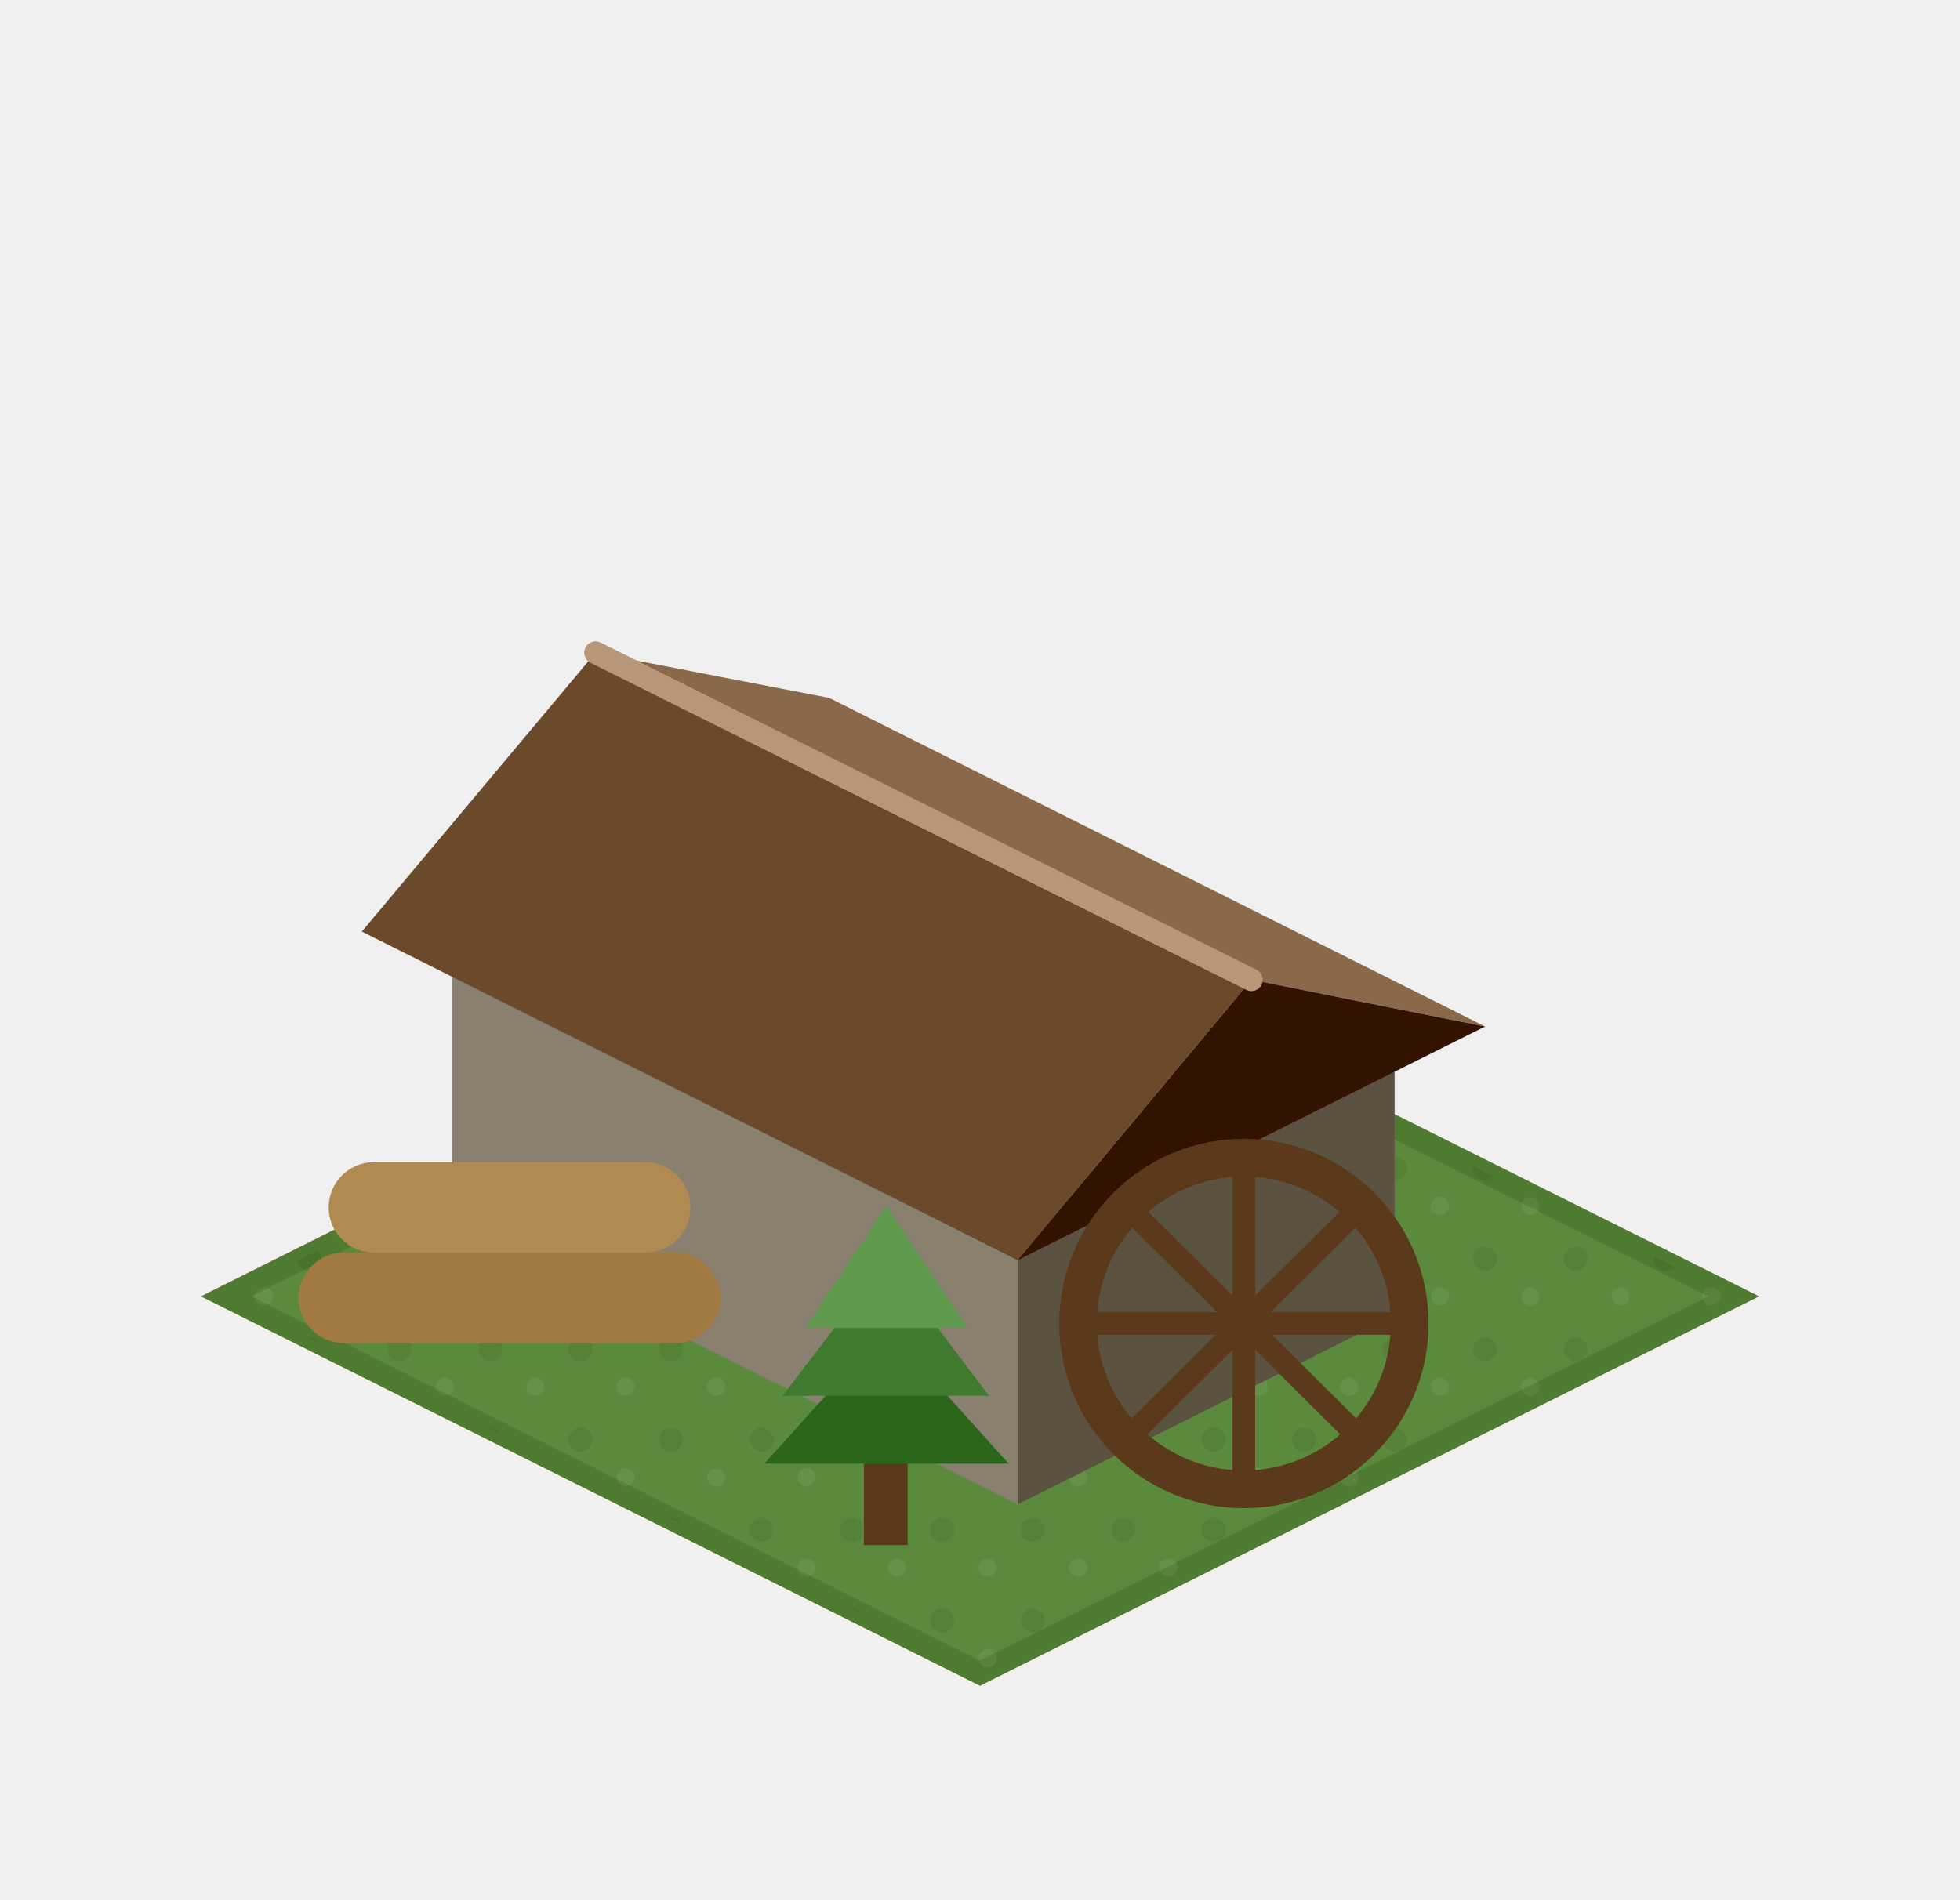
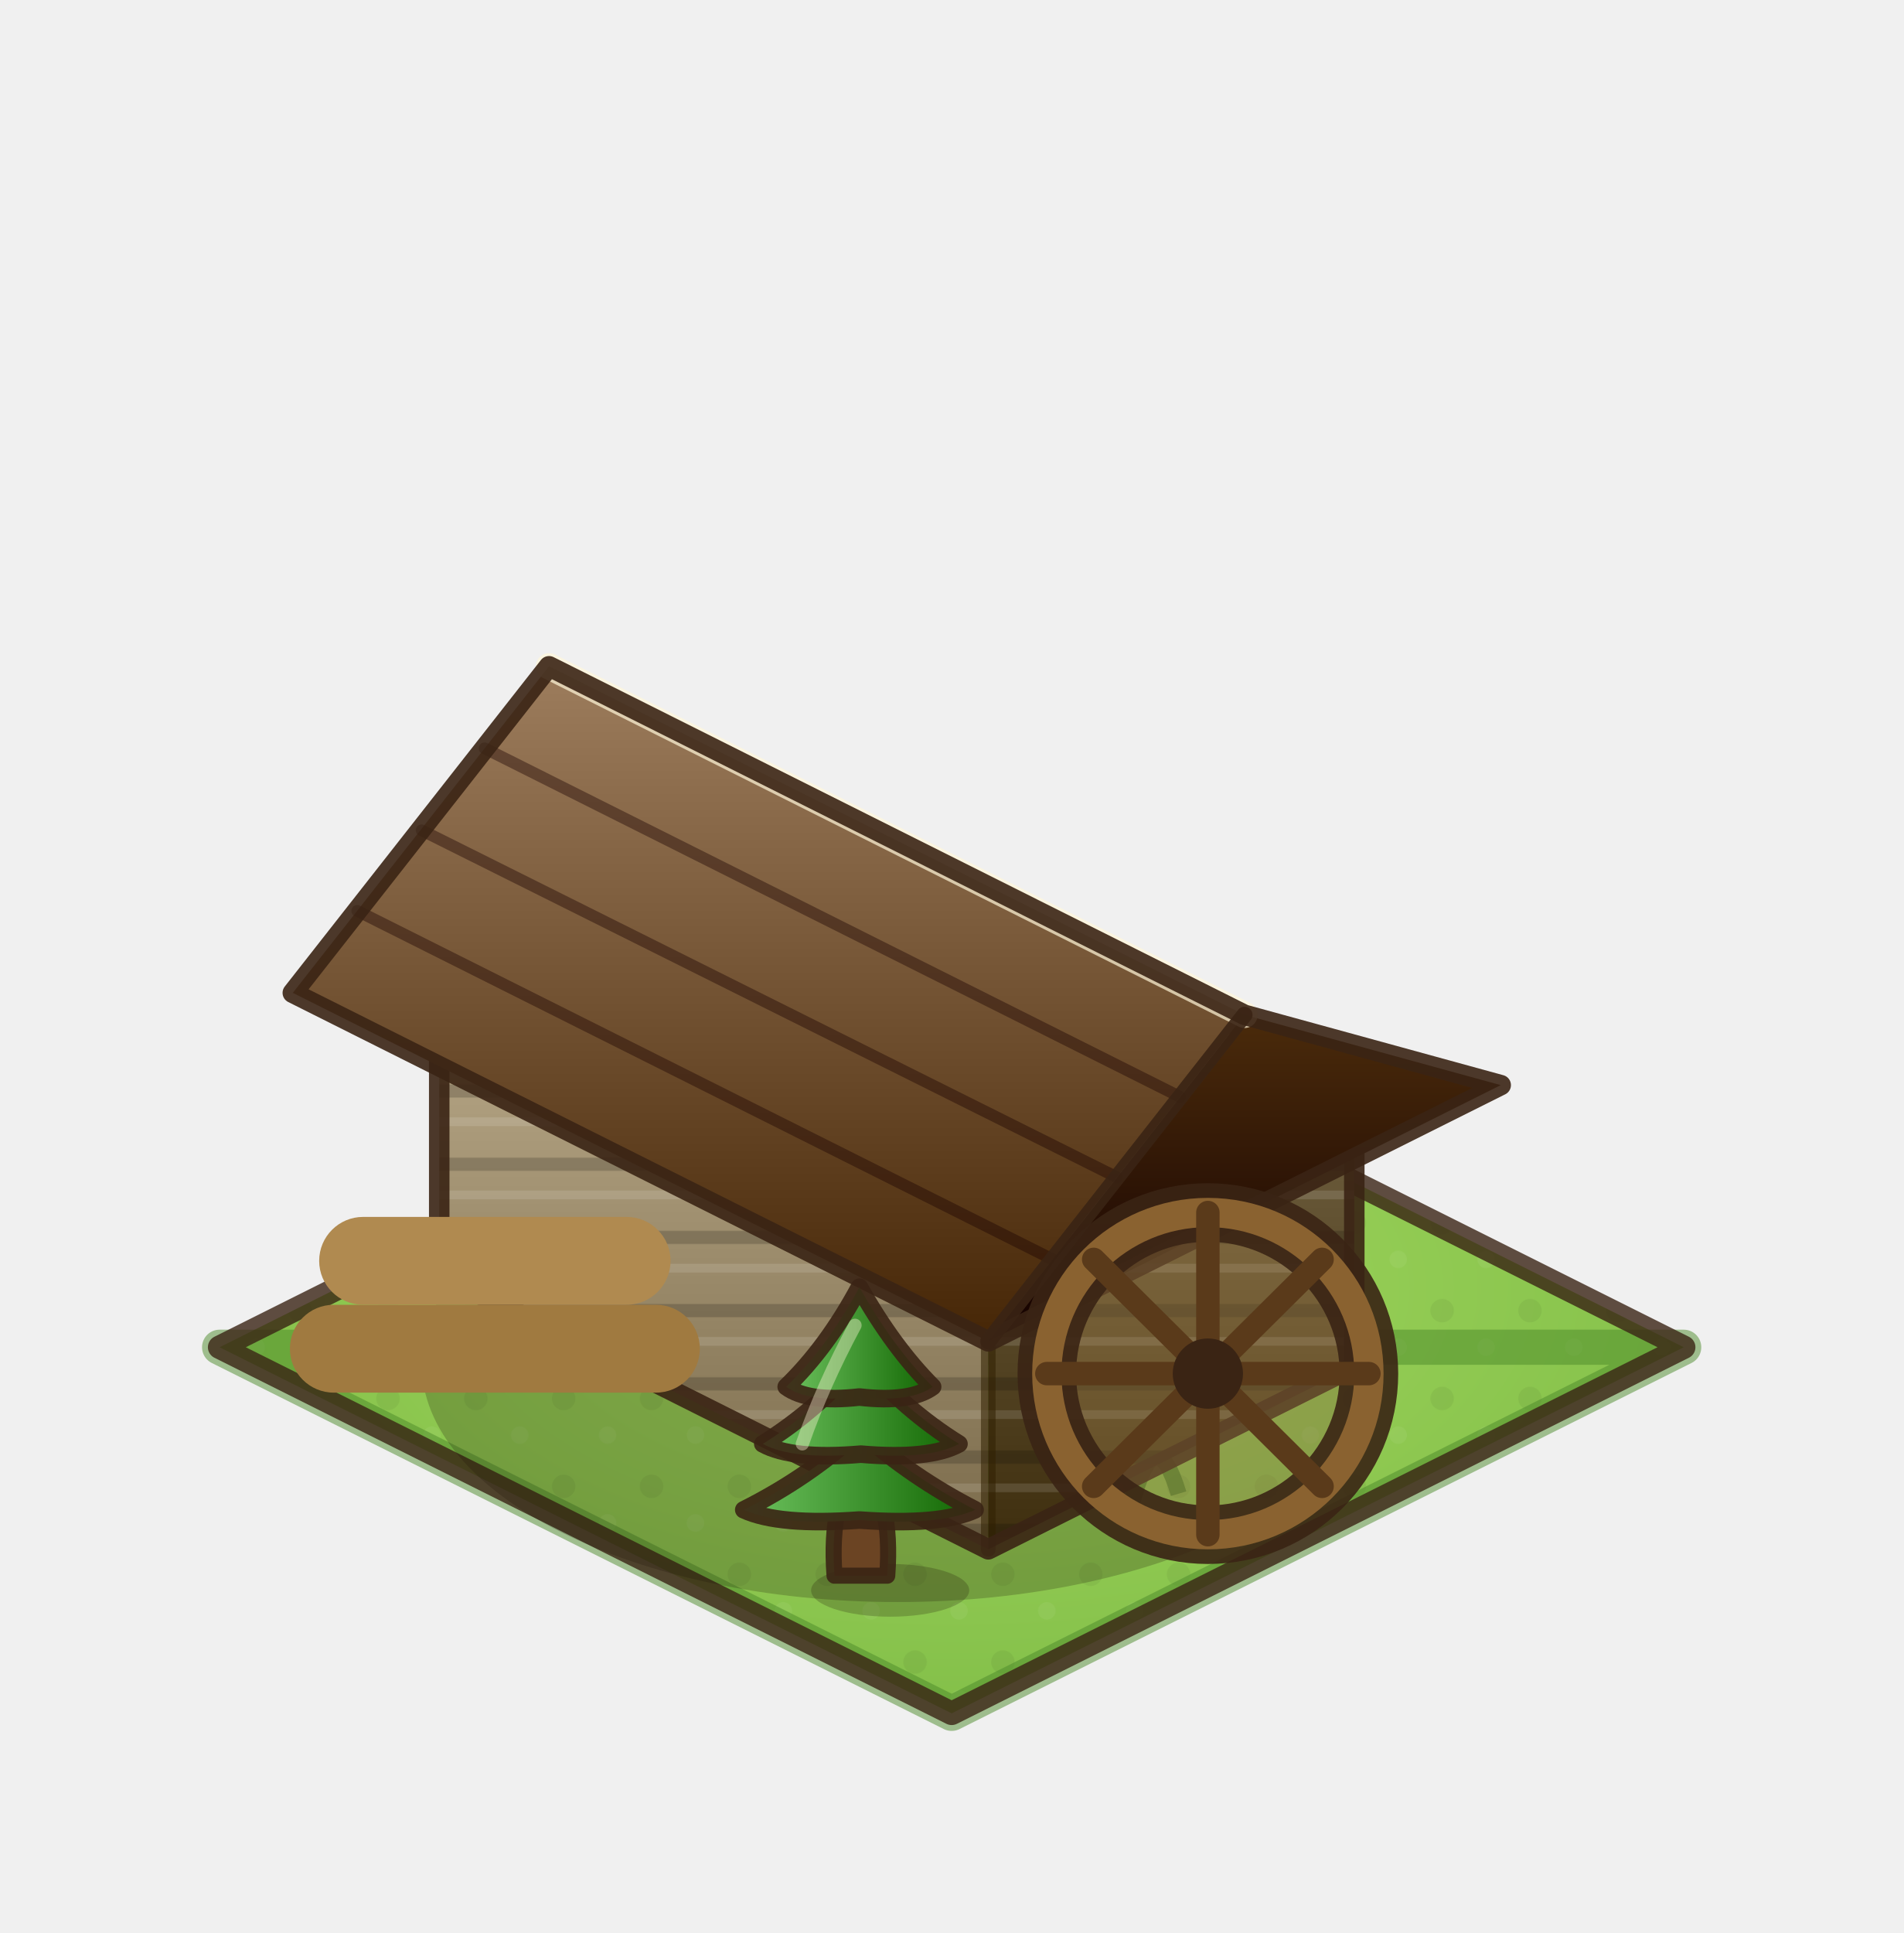
- <svg xmlns="http://www.w3.org/2000/svg" viewBox="35 -16 130 126" width="130" height="126" shape-rendering="geometricPrecision">
+ <svg xmlns="http://www.w3.org/2000/svg" viewBox="35 -22 130 132" width="130" height="132" shape-rendering="geometricPrecision">
  <defs>
    <pattern id="gtex" width="6" height="6" patternUnits="userSpaceOnUse">
      <circle cx="1.5" cy="1.5" r="0.8" fill="#000" opacity="0.18" />
      <circle cx="4.5" cy="4" r="0.6" fill="#fff" opacity="0.18" />
    </pattern>
    <pattern id="stripes" width="8" height="8" patternUnits="userSpaceOnUse" patternTransform="rotate(45)">
      <rect width="4" height="8" fill="#fff" opacity="0.35" />
    </pattern>
+     <pattern id="stonetex" width="12" height="7" patternUnits="userSpaceOnUse">
+       <path d="M0,3.5 h12 M6,0 v3.5 M0,3.5 v3.5 M12,3.5 v3.5" stroke="#000" stroke-width="0.9" fill="none" opacity="0.16" />
+     </pattern>
+     <pattern id="planktex" width="12" height="5" patternUnits="userSpaceOnUse">
+       <path d="M0,2.5 h12" stroke="#000" stroke-width="0.9" opacity="0.18" />
+       <path d="M0,4.6 h12" stroke="#fff" stroke-width="0.6" opacity="0.12" />
+     </pattern>
  </defs>
-   <polygon points="100,45 150,70 100,95 50,70" fill="#5c8a3c" />
-   <polygon points="100,45 150,70 100,95 50,70" fill="none" stroke="#4e7a32" stroke-width="1.5" />
-   <polygon points="100,45 150,70 100,95 50,70" fill="url(#gtex)" opacity="0.35" />
-   <polygon points="65,65 102.5,83.8 102.5,64.6 65,45.8" fill="#8a8070" />
-   <polygon points="102.5,83.8 127.5,71.3 127.5,52.1 102.5,64.6" fill="#5c5242" />
-   <polygon points="90,33.3 127.5,52.1 102.5,64.6 65,45.8" fill="#c2b8a8" />
-   <polyline points="65,45.8 102.5,64.6 127.5,52.1" fill="none" stroke="#e3d9c9" stroke-width="1" opacity="0.6" />
-   <polygon points="90,30.3 133.5,52.1 118,49 74.5,27.3" fill="#896949" />
-   <polygon points="102.5,67.6 133.5,52.1 118,49" fill="#321200" />
-   <polygon points="59,45.8 102.5,67.6 118,49 74.5,27.3" fill="#6a4a2a" />
-   <line x1="74.5" y1="27.3" x2="118" y2="49" stroke="#b79777" stroke-width="1.5" stroke-linecap="round" />
-   <circle cx="117.5" cy="71.8" r="11" fill="none" stroke="#5a3a1a" stroke-width="2.5" />
-   <line x1="106.5" y1="71.8" x2="128.5" y2="71.8" stroke="#5a3a1a" stroke-width="1.5" stroke-linecap="round" />
-   <line x1="109.7" y1="64" x2="125.3" y2="79.5" stroke="#5a3a1a" stroke-width="1.5" stroke-linecap="round" />
-   <line x1="117.5" y1="60.8" x2="117.5" y2="82.8" stroke="#5a3a1a" stroke-width="1.5" stroke-linecap="round" />
-   <line x1="125.3" y1="64" x2="109.7" y2="79.5" stroke="#5a3a1a" stroke-width="1.5" stroke-linecap="round" />
+   <defs>
+     <radialGradient id="g0" cx="0.5" cy="0.42" r="0.75">
+       <stop offset="0" stop-color="#a2d85e" />
+       <stop offset="1" stop-color="#7ab843" />
+     </radialGradient>
+     <linearGradient id="g1" x1="0" y1="0" x2="0" y2="1">
+       <stop offset="0" stop-color="#b9a989" />
+       <stop offset="1" stop-color="#7b6b4b" />
+     </linearGradient>
+     <linearGradient id="g2" x1="0" y1="0" x2="0" y2="1">
+       <stop offset="0" stop-color="#716141" />
+       <stop offset="1" stop-color="#3e2e0e" />
+     </linearGradient>
+     <linearGradient id="g3" x1="0" y1="0" x2="0" y2="1">
+       <stop offset="0" stop-color="#4b2b0b" />
+       <stop offset="1" stop-color="#130000" />
+     </linearGradient>
+     <linearGradient id="g4" x1="0" y1="0" x2="0" y2="1">
+       <stop offset="0" stop-color="#9d7d5d" />
+       <stop offset="1" stop-color="#462606" />
+     </linearGradient>
+     <linearGradient id="g5" x1="0" y1="0" x2="1" y2="0">
+       <stop offset="0" stop-color="#6dc25e" />
+       <stop offset="1" stop-color="#116602" />
+     </linearGradient>
+   </defs>
+   <polygon points="100,45 150,70 100,95 50,70" fill="url(#g0)" />
+   <polygon points="100,45 150,70 100,95 50,70" fill="url(#gtex)" opacity="0.28" />
+   <polygon points="50,70 100,95 150,70" fill="none" stroke="#4c8a2a" stroke-width="2.4" stroke-opacity="0.5" stroke-linejoin="round" />
+   <polygon points="100,45 150,70 100,95 50,70" fill="none" stroke="#3a2414" stroke-width="1.6" stroke-opacity="0.8" stroke-linejoin="round" stroke-linecap="round" />
+   <path d="M71.4,63.3 q1.5,-4.5 3,0 q1.5,-5 3,0" stroke="#4c8a2a" stroke-width="1.1" fill="none" opacity="0.75" />
+   <path d="M115.9,71.4 q1.5,-4.5 3,0 q1.5,-5 3,0" stroke="#4c8a2a" stroke-width="1.1" fill="none" opacity="0.75" />
+   <path d="M119.2,65.3 q1.5,-4.5 3,0 q1.5,-5 3,0" stroke="#4c8a2a" stroke-width="1.1" fill="none" opacity="0.75" />
+   <path d="M90.8,62.8 q1.5,-4.5 3,0 q1.5,-5 3,0" stroke="#4c8a2a" stroke-width="1.1" fill="none" opacity="0.75" />
+   <path d="M86.2,71.4 q1.5,-4.5 3,0 q1.5,-5 3,0" stroke="#4c8a2a" stroke-width="1.1" fill="none" opacity="0.75" />
+   <path d="M109.5,80 q1.5,-4.5 3,0 q1.5,-5 3,0" stroke="#4c8a2a" stroke-width="1.1" fill="none" opacity="0.75" />
+   <path d="M96.3,56.9 q1.5,-4.5 3,0 q1.5,-5 3,0" stroke="#4c8a2a" stroke-width="1.1" fill="none" opacity="0.75" />
+   <path d="M82.1,68.4 q1.5,-4.5 3,0 q1.5,-5 3,0" stroke="#4c8a2a" stroke-width="1.1" fill="none" opacity="0.75" />
+   <ellipse cx="96.3" cy="71.1" rx="32.5" ry="16.3" fill="#1a0e04" opacity="0.22" />
+   <polygon points="65,65 102.5,83.8 102.5,64.6 65,45.8" fill="url(#g1)" />
+   <polygon points="102.5,83.8 127.5,71.3 127.5,52.1 102.5,64.6" fill="url(#g2)" />
+   <polygon points="90,33.3 127.5,52.1 102.5,64.6 65,45.8" fill="#e1d1b1" />
+   <polygon points="65,65 102.5,83.8 102.5,64.6 65,45.8" fill="url(#planktex)" />
+   <polygon points="102.5,83.8 127.5,71.3 127.5,52.1 102.5,64.6" fill="url(#planktex)" />
+   <line x1="102.5" y1="83.8" x2="102.5" y2="64.6" stroke="#2f1f00" stroke-width="1" stroke-linecap="round" opacity="0.55" />
+   <polyline points="65,45.8 102.5,64.6 127.5,52.1" fill="none" stroke="#fff6d8" stroke-width="1.3" opacity="0.55" />
+   <polygon points="65,65 102.5,83.8 127.5,71.3 127.5,52.1 90,33.3 65,45.8" fill="none" stroke="#3a2414" stroke-width="1.4" stroke-opacity="0.9" stroke-linejoin="round" stroke-linecap="round" />
+   <polygon points="102.5,69.6 137.5,52.1 120,47.3" fill="url(#g3)" />
+   <polygon points="55,45.8 102.5,69.6 120,47.3 72.5,23.5" fill="url(#g4)" />
+   <line x1="59.4" y1="40.2" x2="106.9" y2="64" stroke="#180000" stroke-width="0.8" stroke-linecap="round" opacity="0.4" />
+   <line x1="63.8" y1="34.7" x2="111.3" y2="58.4" stroke="#180000" stroke-width="0.8" stroke-linecap="round" opacity="0.4" />
+   <line x1="68.1" y1="29.1" x2="115.6" y2="52.9" stroke="#180000" stroke-width="0.8" stroke-linecap="round" opacity="0.4" />
+   <line x1="72.5" y1="23.5" x2="120" y2="47.3" stroke="#fff6d8" stroke-width="1.8" stroke-linecap="round" opacity="0.7" />
+   <polygon points="55,45.8 102.5,69.6 137.5,52.1 120,47.3 72.5,23.5" fill="none" stroke="#3a2414" stroke-width="1.4" stroke-opacity="0.9" stroke-linejoin="round" stroke-linecap="round" />
+   <line x1="102.5" y1="69.6" x2="120" y2="47.3" stroke="#3a2414" stroke-width="1.1" stroke-linecap="round" opacity="0.9" />
+   <circle cx="117.5" cy="71.8" r="11" fill="#c8a060" opacity="0.25" />
+   <circle cx="117.5" cy="71.8" r="11" fill="none" stroke="#3a2414" stroke-width="4" stroke-opacity="0.9" />
+   <circle cx="117.5" cy="71.8" r="11" fill="none" stroke="#8a6230" stroke-width="2" />
+   <line x1="106.5" y1="71.8" x2="128.5" y2="71.8" stroke="#5a3a1a" stroke-width="1.6" stroke-linecap="round" />
+   <line x1="109.7" y1="64" x2="125.3" y2="79.5" stroke="#5a3a1a" stroke-width="1.6" stroke-linecap="round" />
+   <line x1="117.5" y1="60.8" x2="117.5" y2="82.8" stroke="#5a3a1a" stroke-width="1.6" stroke-linecap="round" />
+   <line x1="125.3" y1="64" x2="109.7" y2="79.5" stroke="#5a3a1a" stroke-width="1.6" stroke-linecap="round" />
+   <circle cx="117.5" cy="71.8" r="2.4" fill="#3a2414" />
  <rect x="54.8" y="67.1" width="28" height="6" fill="#a07a40" rx="3" />
  <rect x="56.8" y="61.1" width="24" height="6" fill="#b08a50" rx="3" />
-   <rect x="92.3" y="79.3" width="2.9" height="7.2" fill="#5a3a1a" />
-   <polygon points="85.7,81.1 101.9,81.1 93.8,72.1" fill="#2b661b" />
-   <polygon points="86.9,76.6 100.6,76.6 93.8,67.6" fill="#3f7a2f" />
-   <polygon points="88.4,72.1 99.2,72.1 93.8,64" fill="#5e994e" />
+   <ellipse cx="95.8" cy="86.6" rx="5.4" ry="1.8" fill="#1a0e04" opacity="0.22" />
+   <path d="M92,85.6 q-0.4,-5.4 1.8,-7.6 q2.2,2.2 1.8,7.6 z" fill="#6b4423" stroke="#3a2414" stroke-width="1.1" stroke-opacity="0.9" stroke-linejoin="round" stroke-linecap="round" />
+   <path d="M85.8,81.1 q4.4,-2.2 7.9,-5.4 q3.6,3.2 7.9,5.4 q-2.4,1.1 -7.9,0.7 q-5.5,0.4 -7.9,-0.7 z" fill="url(#g5)" stroke="#3a2414" stroke-width="1.2" stroke-opacity="0.9" stroke-linejoin="round" stroke-linecap="round" />
+   <path d="M87.1,76.6 q3.7,-2.3 6.7,-5.8 q3,3.5 6.7,5.8 q-2,1.1 -6.7,0.7 q-4.7,0.4 -6.7,-0.7 z" fill="url(#g5)" stroke="#3a2414" stroke-width="1.2" stroke-opacity="0.9" stroke-linejoin="round" stroke-linecap="round" />
+   <path d="M88.7,72.7 q2.8,-2.7 5,-6.8 q2.3,4.1 5,6.8 q-1.5,1.1 -5,0.7 q-3.5,0.4 -5,-0.7 z" fill="url(#g5)" stroke="#3a2414" stroke-width="1.2" stroke-opacity="0.9" stroke-linejoin="round" stroke-linecap="round" />
+   <path d="M89.8,76.6 q1.4,-4 3.6,-8.1" stroke="#fff6d8" stroke-width="0.9" fill="none" opacity="0.4" stroke-linecap="round" />
</svg>
